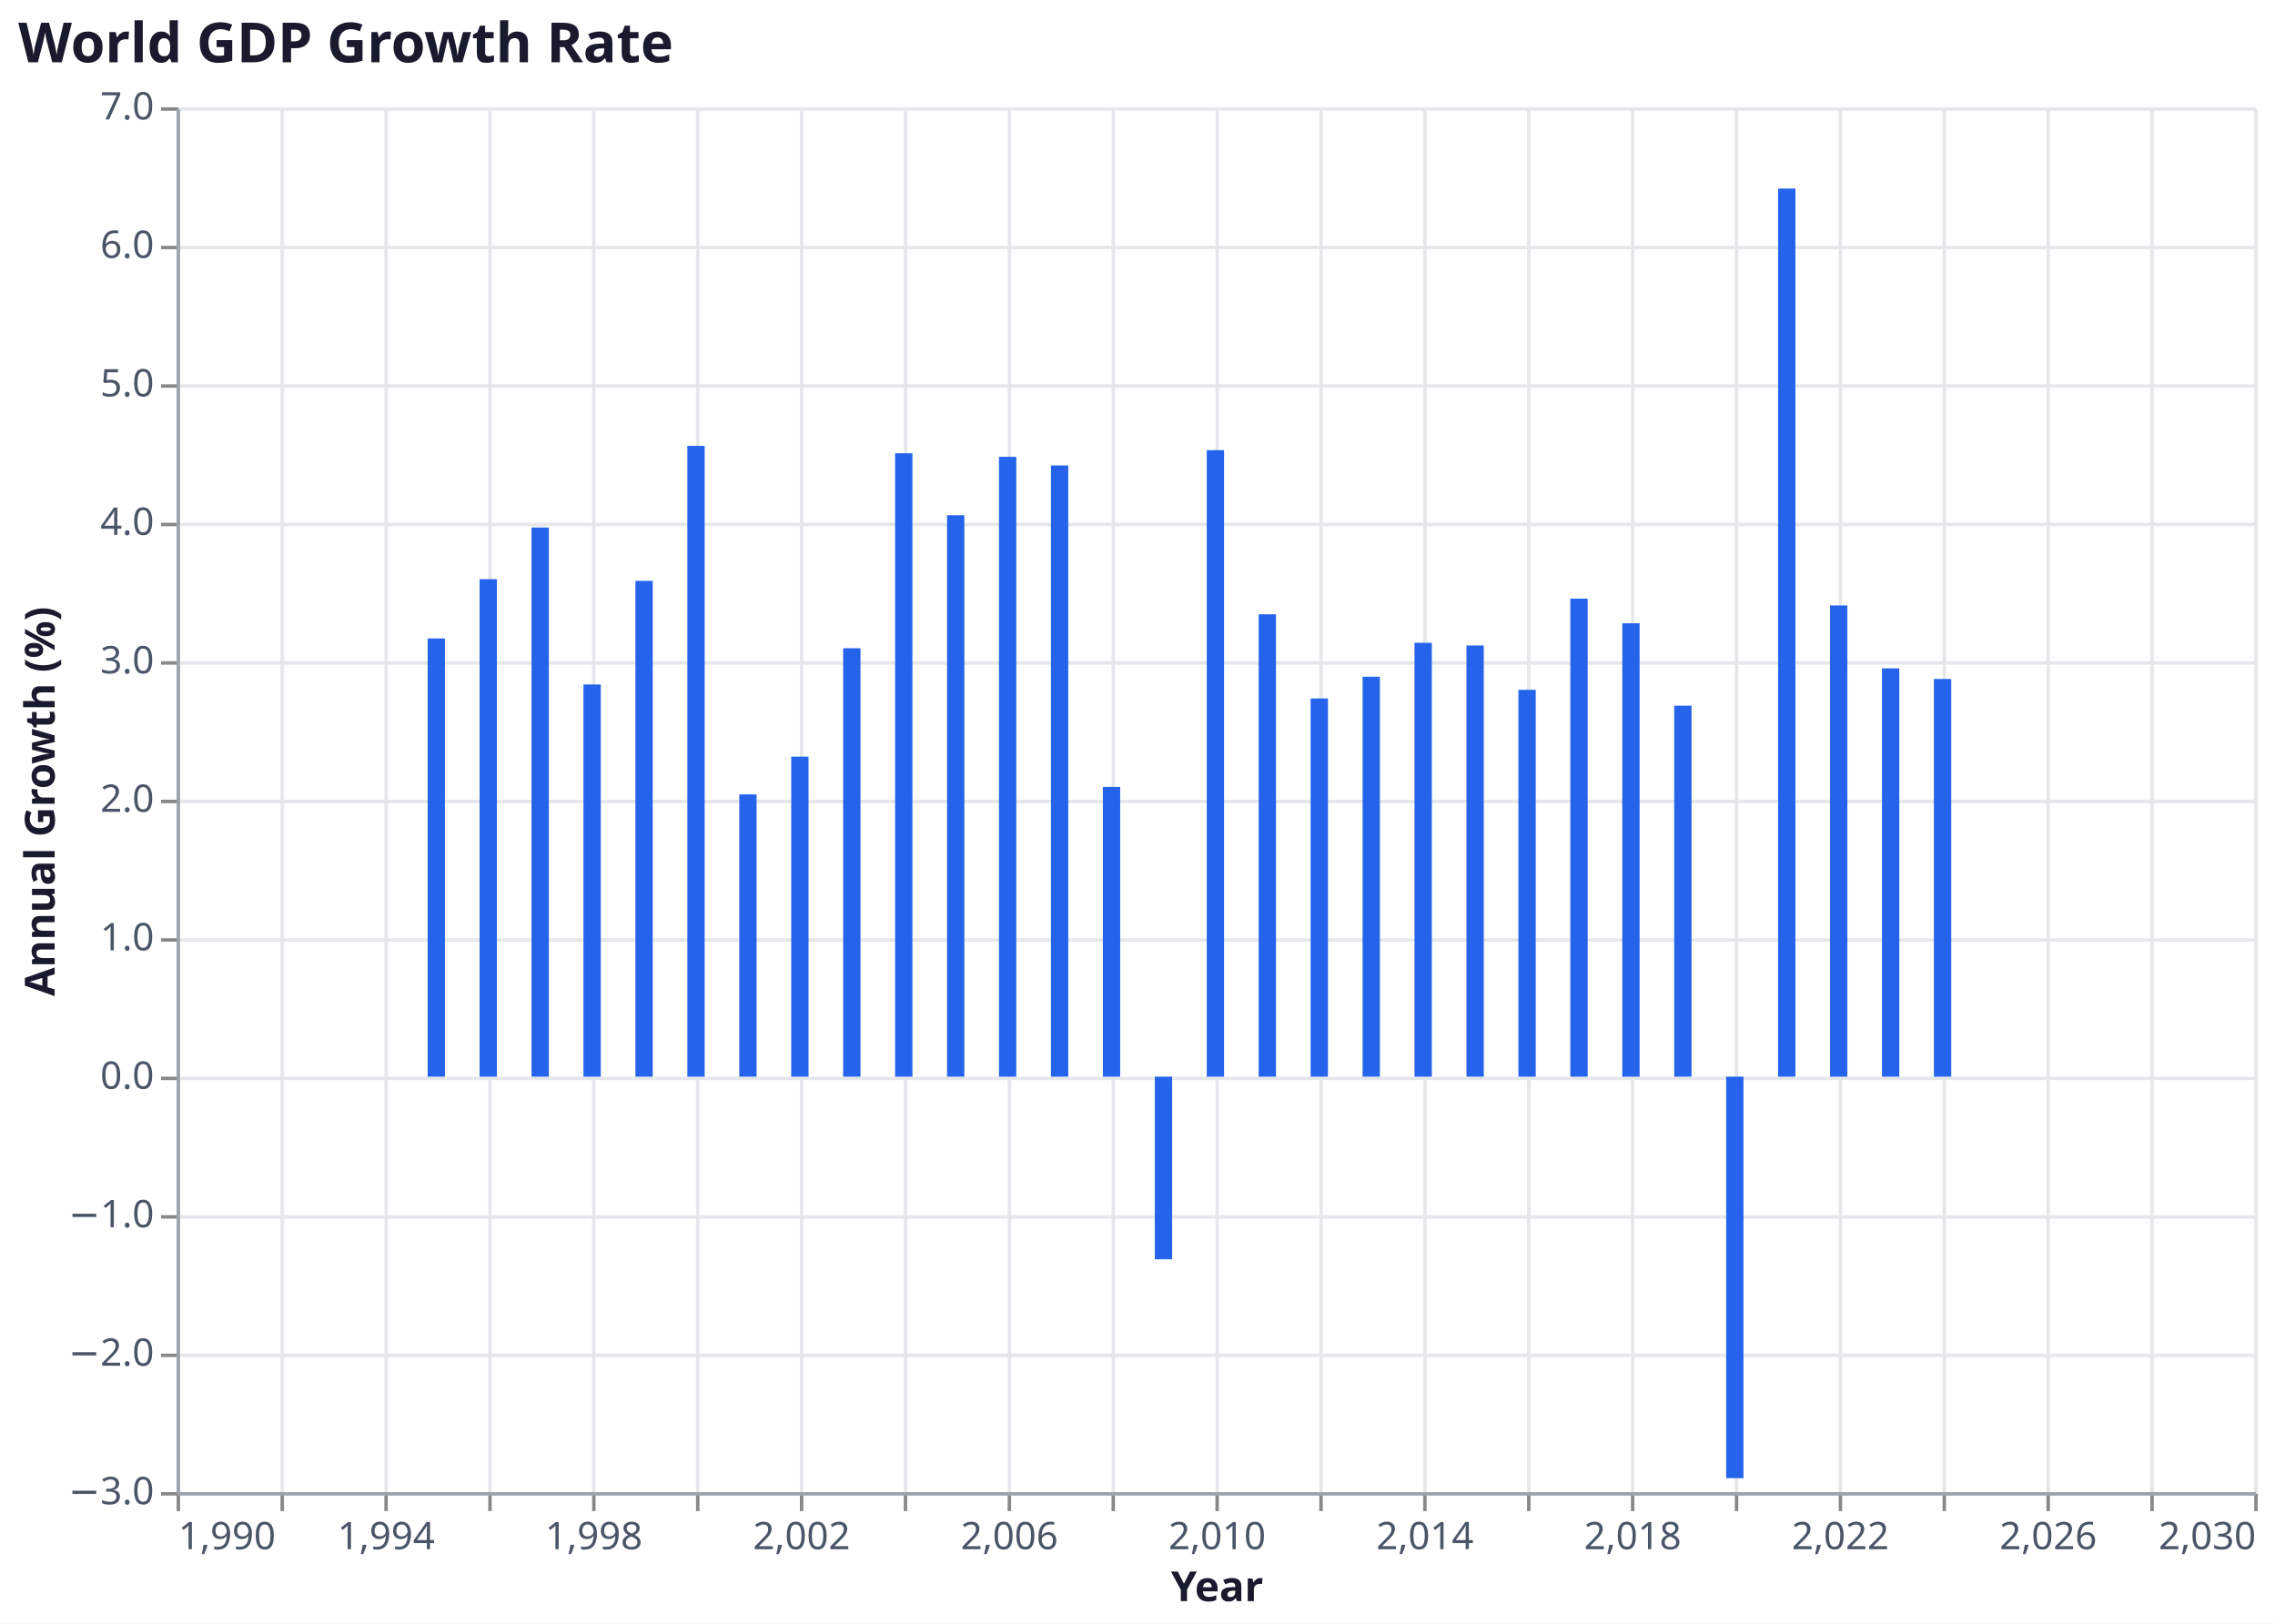
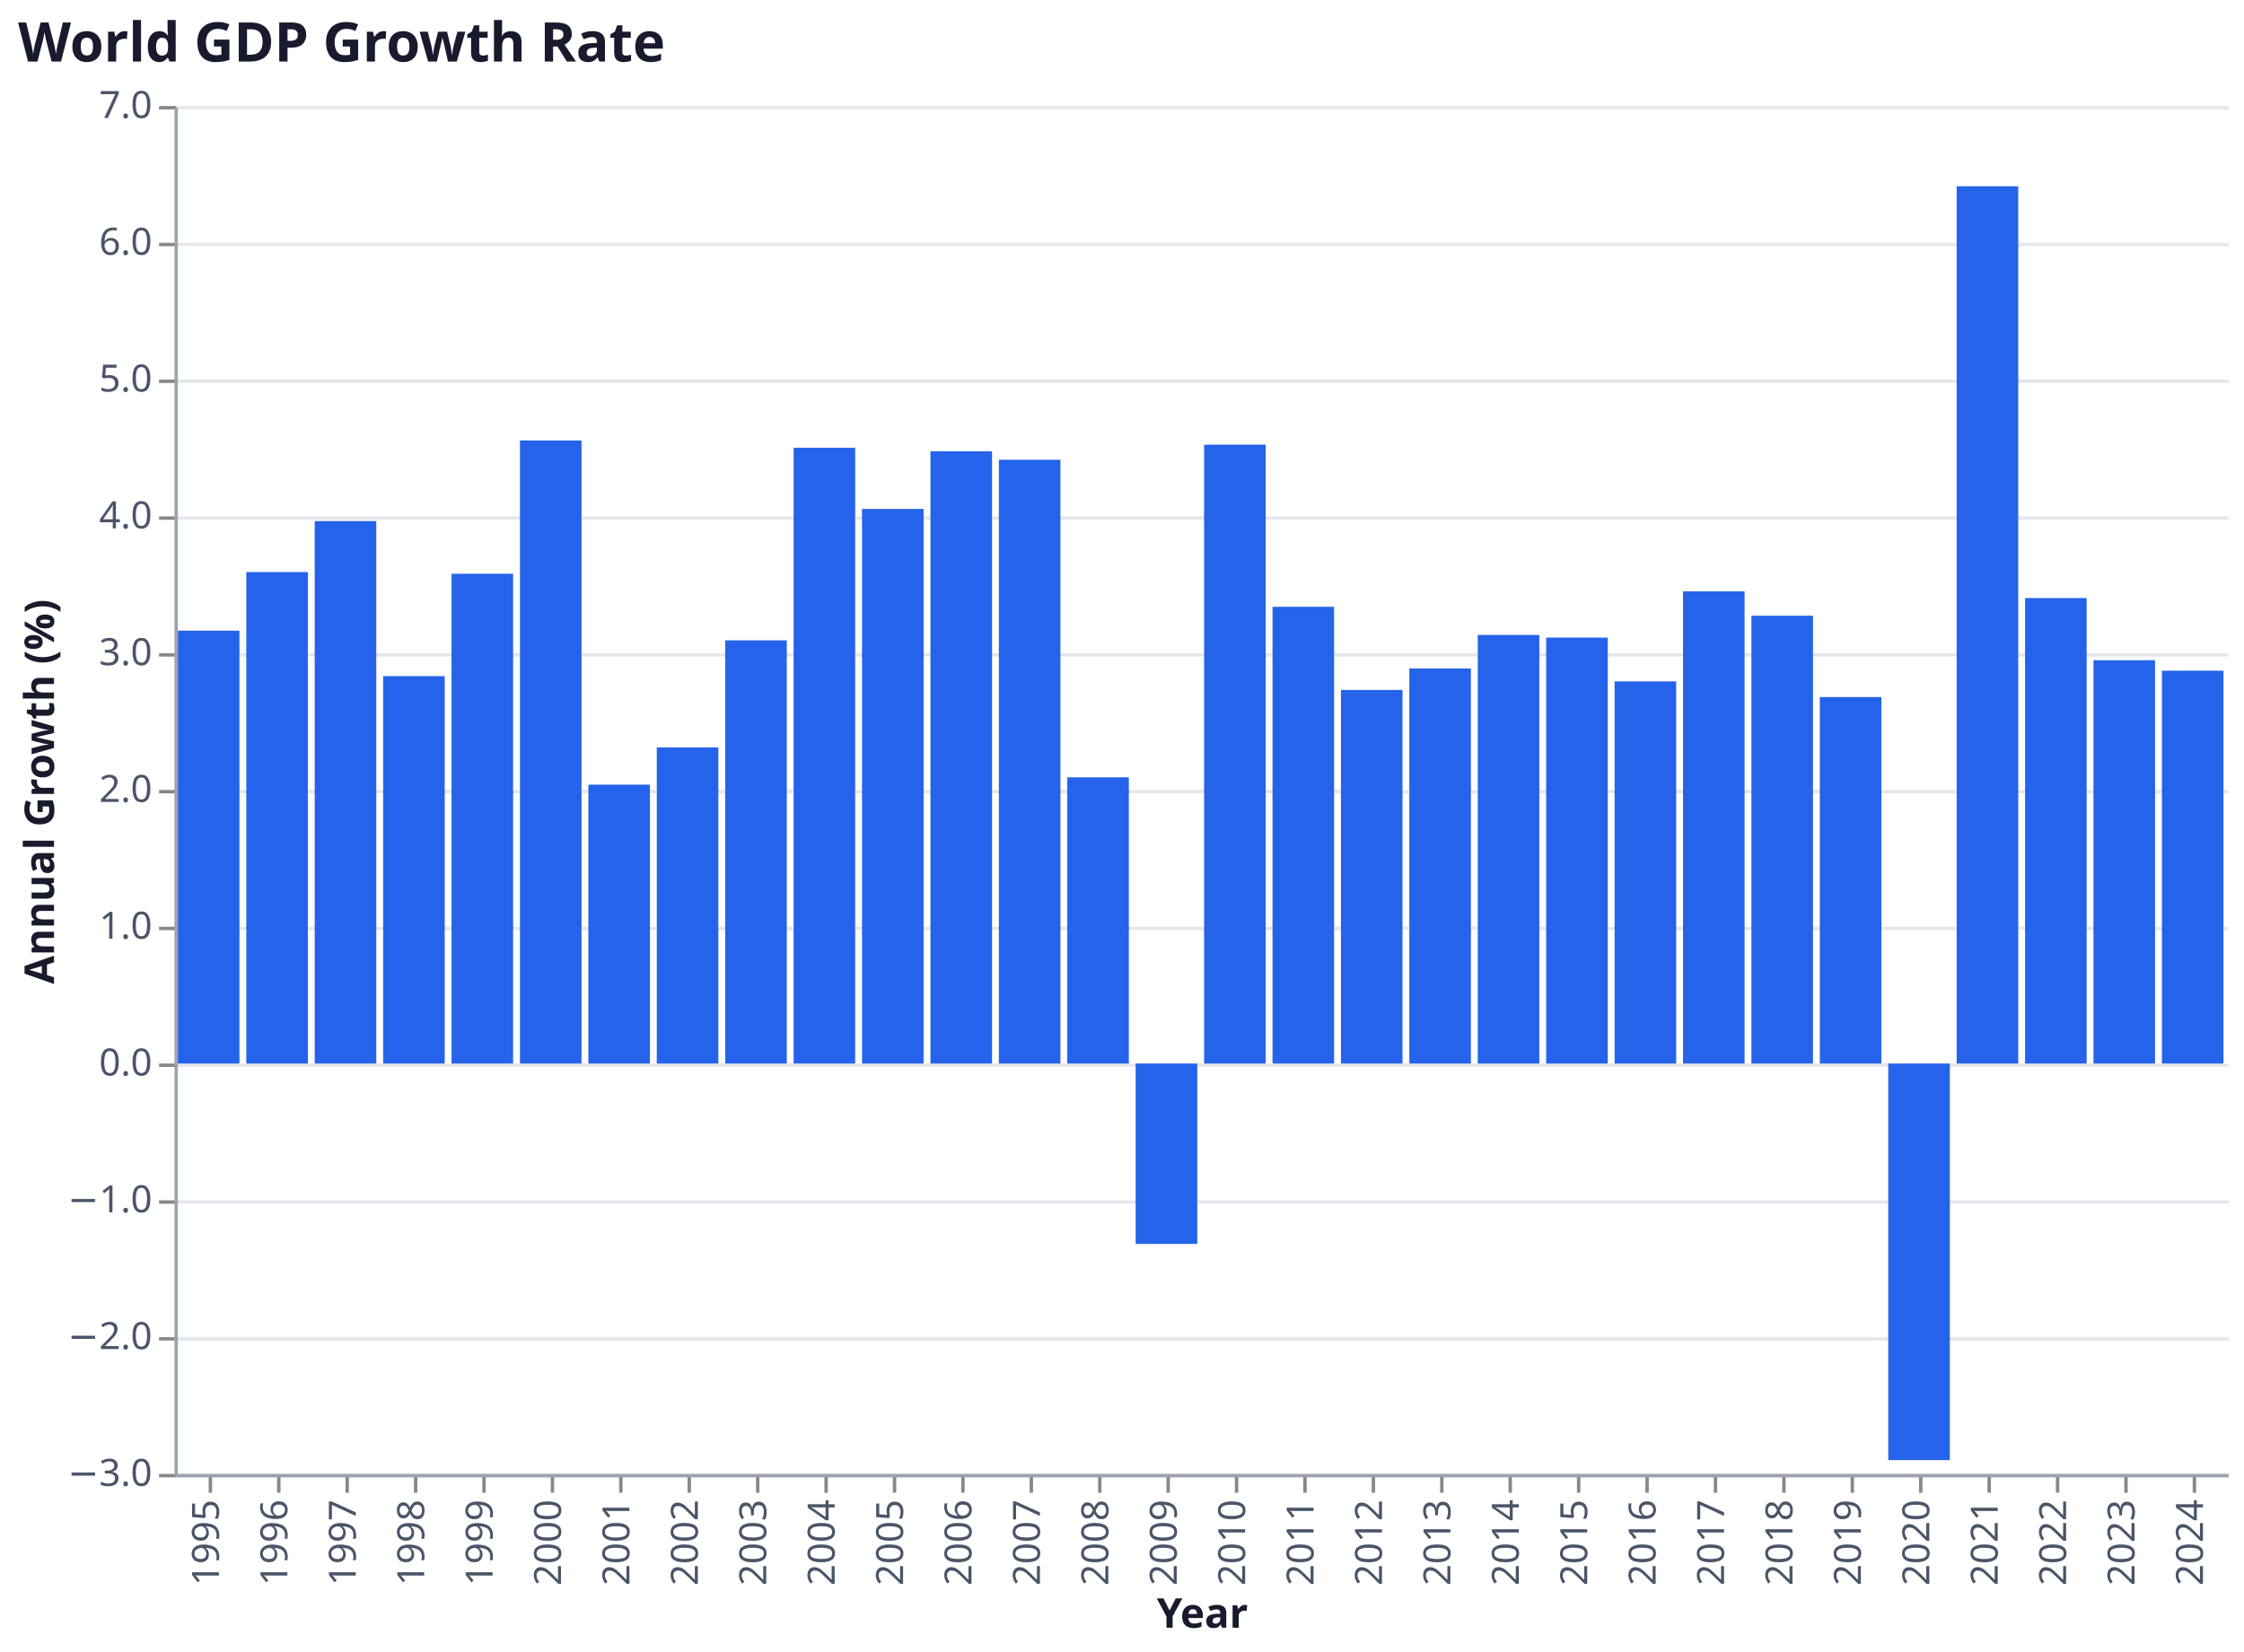
- <svg xmlns="http://www.w3.org/2000/svg" version="1.1" class="marks" width="657" height="469" viewBox="0 0 657 469">
-   <rect width="657" height="469" fill="white" />
+ <svg xmlns="http://www.w3.org/2000/svg" version="1.1" class="marks" width="656" height="483" viewBox="0 0 656 483">
+   <rect width="656" height="483" fill="white" />
  <g fill="none" stroke-miterlimit="10" transform="translate(51,31)">
    <g class="mark-group role-frame root" role="graphics-object" aria-roledescription="group mark container">
      <g transform="translate(0,0)">
        <path class="background" aria-hidden="true" d="M0,0h600v400h-600Z" stroke="#ddd" stroke-width="0" />
        <g>
-           <g class="mark-group role-axis" aria-hidden="true">
-             <g transform="translate(0.5,400.5)">
-               <path class="background" aria-hidden="true" d="M0,0h0v0h0Z" pointer-events="none" />
-               <g>
-                 <g class="mark-rule role-axis-grid" pointer-events="none">
-                   <line transform="translate(0,-400)" x2="0" y2="400" stroke="#e5e7eb" stroke-width="1" opacity="1" />
-                   <line transform="translate(30,-400)" x2="0" y2="400" stroke="#e5e7eb" stroke-width="1" opacity="1" />
-                   <line transform="translate(60,-400)" x2="0" y2="400" stroke="#e5e7eb" stroke-width="1" opacity="1" />
-                   <line transform="translate(90,-400)" x2="0" y2="400" stroke="#e5e7eb" stroke-width="1" opacity="1" />
-                   <line transform="translate(120,-400)" x2="0" y2="400" stroke="#e5e7eb" stroke-width="1" opacity="1" />
-                   <line transform="translate(150,-400)" x2="0" y2="400" stroke="#e5e7eb" stroke-width="1" opacity="1" />
-                   <line transform="translate(180,-400)" x2="0" y2="400" stroke="#e5e7eb" stroke-width="1" opacity="1" />
-                   <line transform="translate(210,-400)" x2="0" y2="400" stroke="#e5e7eb" stroke-width="1" opacity="1" />
-                   <line transform="translate(240,-400)" x2="0" y2="400" stroke="#e5e7eb" stroke-width="1" opacity="1" />
-                   <line transform="translate(270,-400)" x2="0" y2="400" stroke="#e5e7eb" stroke-width="1" opacity="1" />
-                   <line transform="translate(300,-400)" x2="0" y2="400" stroke="#e5e7eb" stroke-width="1" opacity="1" />
-                   <line transform="translate(330,-400)" x2="0" y2="400" stroke="#e5e7eb" stroke-width="1" opacity="1" />
-                   <line transform="translate(360,-400)" x2="0" y2="400" stroke="#e5e7eb" stroke-width="1" opacity="1" />
-                   <line transform="translate(390,-400)" x2="0" y2="400" stroke="#e5e7eb" stroke-width="1" opacity="1" />
-                   <line transform="translate(420,-400)" x2="0" y2="400" stroke="#e5e7eb" stroke-width="1" opacity="1" />
-                   <line transform="translate(450,-400)" x2="0" y2="400" stroke="#e5e7eb" stroke-width="1" opacity="1" />
-                   <line transform="translate(480,-400)" x2="0" y2="400" stroke="#e5e7eb" stroke-width="1" opacity="1" />
-                   <line transform="translate(510,-400)" x2="0" y2="400" stroke="#e5e7eb" stroke-width="1" opacity="1" />
-                   <line transform="translate(540,-400)" x2="0" y2="400" stroke="#e5e7eb" stroke-width="1" opacity="1" />
-                   <line transform="translate(570,-400)" x2="0" y2="400" stroke="#e5e7eb" stroke-width="1" opacity="1" />
-                   <line transform="translate(600,-400)" x2="0" y2="400" stroke="#e5e7eb" stroke-width="1" opacity="1" />
-                 </g>
-               </g>
-               <path class="foreground" aria-hidden="true" d="" pointer-events="none" display="none" />
-             </g>
-           </g>
          <g class="mark-group role-axis" aria-hidden="true">
            <g transform="translate(0.5,0.5)">
              <path class="background" aria-hidden="true" d="M0,0h0v0h0Z" pointer-events="none" />
              <g>
                <g class="mark-rule role-axis-grid" pointer-events="none">
                  <line transform="translate(0,400)" x2="600" y2="0" stroke="#e5e7eb" stroke-width="1" opacity="1" />
                  <line transform="translate(0,360)" x2="600" y2="0" stroke="#e5e7eb" stroke-width="1" opacity="1" />
                  <line transform="translate(0,320)" x2="600" y2="0" stroke="#e5e7eb" stroke-width="1" opacity="1" />
                  <line transform="translate(0,280)" x2="600" y2="0" stroke="#e5e7eb" stroke-width="1" opacity="1" />
                  <line transform="translate(0,240)" x2="600" y2="0" stroke="#e5e7eb" stroke-width="1" opacity="1" />
                  <line transform="translate(0,200)" x2="600" y2="0" stroke="#e5e7eb" stroke-width="1" opacity="1" />
                  <line transform="translate(0,160)" x2="600" y2="0" stroke="#e5e7eb" stroke-width="1" opacity="1" />
                  <line transform="translate(0,120)" x2="600" y2="0" stroke="#e5e7eb" stroke-width="1" opacity="1" />
                  <line transform="translate(0,80)" x2="600" y2="0" stroke="#e5e7eb" stroke-width="1" opacity="1" />
                  <line transform="translate(0,40)" x2="600" y2="0" stroke="#e5e7eb" stroke-width="1" opacity="1" />
                  <line transform="translate(0,0)" x2="600" y2="0" stroke="#e5e7eb" stroke-width="1" opacity="1" />
                </g>
              </g>
              <path class="foreground" aria-hidden="true" d="" pointer-events="none" display="none" />
            </g>
          </g>
-           <g class="mark-group role-axis" role="graphics-symbol" aria-roledescription="axis" aria-label="X-axis titled 'Year' for a linear scale with values from 1,990 to 2,030">
+           <g class="mark-group role-axis" role="graphics-symbol" aria-roledescription="axis" aria-label="X-axis titled 'Year' for a discrete scale with 30 values: 1995, 1996, 1997, 1998, 1999, ending with 2024">
            <g transform="translate(0.5,400.5)">
              <path class="background" aria-hidden="true" d="M0,0h0v0h0Z" pointer-events="none" />
              <g>
                <g class="mark-rule role-axis-tick" pointer-events="none">
-                   <line transform="translate(0,0)" x2="0" y2="5" stroke="#888" stroke-width="1" opacity="1" />
+                   <line transform="translate(10,0)" x2="0" y2="5" stroke="#888" stroke-width="1" opacity="1" />
                  <line transform="translate(30,0)" x2="0" y2="5" stroke="#888" stroke-width="1" opacity="1" />
-                   <line transform="translate(60,0)" x2="0" y2="5" stroke="#888" stroke-width="1" opacity="1" />
+                   <line transform="translate(50,0)" x2="0" y2="5" stroke="#888" stroke-width="1" opacity="1" />
+                   <line transform="translate(70,0)" x2="0" y2="5" stroke="#888" stroke-width="1" opacity="1" />
                  <line transform="translate(90,0)" x2="0" y2="5" stroke="#888" stroke-width="1" opacity="1" />
-                   <line transform="translate(120,0)" x2="0" y2="5" stroke="#888" stroke-width="1" opacity="1" />
+                   <line transform="translate(110,0)" x2="0" y2="5" stroke="#888" stroke-width="1" opacity="1" />
+                   <line transform="translate(130,0)" x2="0" y2="5" stroke="#888" stroke-width="1" opacity="1" />
                  <line transform="translate(150,0)" x2="0" y2="5" stroke="#888" stroke-width="1" opacity="1" />
-                   <line transform="translate(180,0)" x2="0" y2="5" stroke="#888" stroke-width="1" opacity="1" />
+                   <line transform="translate(170,0)" x2="0" y2="5" stroke="#888" stroke-width="1" opacity="1" />
+                   <line transform="translate(190,0)" x2="0" y2="5" stroke="#888" stroke-width="1" opacity="1" />
                  <line transform="translate(210,0)" x2="0" y2="5" stroke="#888" stroke-width="1" opacity="1" />
-                   <line transform="translate(240,0)" x2="0" y2="5" stroke="#888" stroke-width="1" opacity="1" />
+                   <line transform="translate(230,0)" x2="0" y2="5" stroke="#888" stroke-width="1" opacity="1" />
+                   <line transform="translate(250,0)" x2="0" y2="5" stroke="#888" stroke-width="1" opacity="1" />
                  <line transform="translate(270,0)" x2="0" y2="5" stroke="#888" stroke-width="1" opacity="1" />
-                   <line transform="translate(300,0)" x2="0" y2="5" stroke="#888" stroke-width="1" opacity="1" />
+                   <line transform="translate(290,0)" x2="0" y2="5" stroke="#888" stroke-width="1" opacity="1" />
+                   <line transform="translate(310,0)" x2="0" y2="5" stroke="#888" stroke-width="1" opacity="1" />
                  <line transform="translate(330,0)" x2="0" y2="5" stroke="#888" stroke-width="1" opacity="1" />
-                   <line transform="translate(360,0)" x2="0" y2="5" stroke="#888" stroke-width="1" opacity="1" />
+                   <line transform="translate(350,0)" x2="0" y2="5" stroke="#888" stroke-width="1" opacity="1" />
+                   <line transform="translate(370,0)" x2="0" y2="5" stroke="#888" stroke-width="1" opacity="1" />
                  <line transform="translate(390,0)" x2="0" y2="5" stroke="#888" stroke-width="1" opacity="1" />
-                   <line transform="translate(420,0)" x2="0" y2="5" stroke="#888" stroke-width="1" opacity="1" />
+                   <line transform="translate(410,0)" x2="0" y2="5" stroke="#888" stroke-width="1" opacity="1" />
+                   <line transform="translate(430,0)" x2="0" y2="5" stroke="#888" stroke-width="1" opacity="1" />
                  <line transform="translate(450,0)" x2="0" y2="5" stroke="#888" stroke-width="1" opacity="1" />
-                   <line transform="translate(480,0)" x2="0" y2="5" stroke="#888" stroke-width="1" opacity="1" />
+                   <line transform="translate(470,0)" x2="0" y2="5" stroke="#888" stroke-width="1" opacity="1" />
+                   <line transform="translate(490,0)" x2="0" y2="5" stroke="#888" stroke-width="1" opacity="1" />
                  <line transform="translate(510,0)" x2="0" y2="5" stroke="#888" stroke-width="1" opacity="1" />
-                   <line transform="translate(540,0)" x2="0" y2="5" stroke="#888" stroke-width="1" opacity="1" />
+                   <line transform="translate(530,0)" x2="0" y2="5" stroke="#888" stroke-width="1" opacity="1" />
+                   <line transform="translate(550,0)" x2="0" y2="5" stroke="#888" stroke-width="1" opacity="1" />
                  <line transform="translate(570,0)" x2="0" y2="5" stroke="#888" stroke-width="1" opacity="1" />
-                   <line transform="translate(600,0)" x2="0" y2="5" stroke="#888" stroke-width="1" opacity="1" />
+                   <line transform="translate(590,0)" x2="0" y2="5" stroke="#888" stroke-width="1" opacity="1" />
                </g>
                <g class="mark-text role-axis-label" pointer-events="none">
-                   <text text-anchor="start" transform="translate(0,16)" font-family="Lexend, system-ui, sans-serif" font-size="11px" fill="#4a5568" opacity="1">1,990</text>
-                   <text text-anchor="middle" transform="translate(30,16)" font-family="Lexend, system-ui, sans-serif" font-size="11px" fill="#4a5568" opacity="0">1,992</text>
-                   <text text-anchor="middle" transform="translate(60,16)" font-family="Lexend, system-ui, sans-serif" font-size="11px" fill="#4a5568" opacity="1">1,994</text>
-                   <text text-anchor="middle" transform="translate(90,16)" font-family="Lexend, system-ui, sans-serif" font-size="11px" fill="#4a5568" opacity="0">1,996</text>
-                   <text text-anchor="middle" transform="translate(120,16)" font-family="Lexend, system-ui, sans-serif" font-size="11px" fill="#4a5568" opacity="1">1,998</text>
-                   <text text-anchor="middle" transform="translate(150,16)" font-family="Lexend, system-ui, sans-serif" font-size="11px" fill="#4a5568" opacity="0">2,000</text>
-                   <text text-anchor="middle" transform="translate(180,16)" font-family="Lexend, system-ui, sans-serif" font-size="11px" fill="#4a5568" opacity="1">2,002</text>
-                   <text text-anchor="middle" transform="translate(210,16)" font-family="Lexend, system-ui, sans-serif" font-size="11px" fill="#4a5568" opacity="0">2,004</text>
-                   <text text-anchor="middle" transform="translate(240,16)" font-family="Lexend, system-ui, sans-serif" font-size="11px" fill="#4a5568" opacity="1">2,006</text>
-                   <text text-anchor="middle" transform="translate(270,16)" font-family="Lexend, system-ui, sans-serif" font-size="11px" fill="#4a5568" opacity="0">2,008</text>
-                   <text text-anchor="middle" transform="translate(300,16)" font-family="Lexend, system-ui, sans-serif" font-size="11px" fill="#4a5568" opacity="1">2,010</text>
-                   <text text-anchor="middle" transform="translate(330,16)" font-family="Lexend, system-ui, sans-serif" font-size="11px" fill="#4a5568" opacity="0">2,012</text>
-                   <text text-anchor="middle" transform="translate(360,16)" font-family="Lexend, system-ui, sans-serif" font-size="11px" fill="#4a5568" opacity="1">2,014</text>
-                   <text text-anchor="middle" transform="translate(390,16)" font-family="Lexend, system-ui, sans-serif" font-size="11px" fill="#4a5568" opacity="0">2,016</text>
-                   <text text-anchor="middle" transform="translate(420,16)" font-family="Lexend, system-ui, sans-serif" font-size="11px" fill="#4a5568" opacity="1">2,018</text>
-                   <text text-anchor="middle" transform="translate(450,16)" font-family="Lexend, system-ui, sans-serif" font-size="11px" fill="#4a5568" opacity="0">2,020</text>
-                   <text text-anchor="middle" transform="translate(480,16)" font-family="Lexend, system-ui, sans-serif" font-size="11px" fill="#4a5568" opacity="1">2,022</text>
-                   <text text-anchor="middle" transform="translate(510,16)" font-family="Lexend, system-ui, sans-serif" font-size="11px" fill="#4a5568" opacity="0">2,024</text>
-                   <text text-anchor="middle" transform="translate(540,16)" font-family="Lexend, system-ui, sans-serif" font-size="11px" fill="#4a5568" opacity="1">2,026</text>
-                   <text text-anchor="middle" transform="translate(570,16)" font-family="Lexend, system-ui, sans-serif" font-size="11px" fill="#4a5568" opacity="0">2,028</text>
-                   <text text-anchor="end" transform="translate(600,16)" font-family="Lexend, system-ui, sans-serif" font-size="11px" fill="#4a5568" opacity="1">2,030</text>
+                   <text text-anchor="end" transform="translate(9.5,7) rotate(270) translate(0,3)" font-family="Lexend, system-ui, sans-serif" font-size="11px" fill="#4a5568" opacity="1">1995</text>
+                   <text text-anchor="end" transform="translate(29.5,7) rotate(270) translate(0,3)" font-family="Lexend, system-ui, sans-serif" font-size="11px" fill="#4a5568" opacity="1">1996</text>
+                   <text text-anchor="end" transform="translate(49.5,7) rotate(270) translate(0,3)" font-family="Lexend, system-ui, sans-serif" font-size="11px" fill="#4a5568" opacity="1">1997</text>
+                   <text text-anchor="end" transform="translate(69.5,7) rotate(270) translate(0,3)" font-family="Lexend, system-ui, sans-serif" font-size="11px" fill="#4a5568" opacity="1">1998</text>
+                   <text text-anchor="end" transform="translate(89.5,7) rotate(270) translate(0,3)" font-family="Lexend, system-ui, sans-serif" font-size="11px" fill="#4a5568" opacity="1">1999</text>
+                   <text text-anchor="end" transform="translate(109.5,7) rotate(270) translate(0,3)" font-family="Lexend, system-ui, sans-serif" font-size="11px" fill="#4a5568" opacity="1">2000</text>
+                   <text text-anchor="end" transform="translate(129.5,7) rotate(270) translate(0,3)" font-family="Lexend, system-ui, sans-serif" font-size="11px" fill="#4a5568" opacity="1">2001</text>
+                   <text text-anchor="end" transform="translate(149.5,7) rotate(270) translate(0,3)" font-family="Lexend, system-ui, sans-serif" font-size="11px" fill="#4a5568" opacity="1">2002</text>
+                   <text text-anchor="end" transform="translate(169.5,7) rotate(270) translate(0,3)" font-family="Lexend, system-ui, sans-serif" font-size="11px" fill="#4a5568" opacity="1">2003</text>
+                   <text text-anchor="end" transform="translate(189.5,7) rotate(270) translate(0,3)" font-family="Lexend, system-ui, sans-serif" font-size="11px" fill="#4a5568" opacity="1">2004</text>
+                   <text text-anchor="end" transform="translate(209.5,7) rotate(270) translate(0,3)" font-family="Lexend, system-ui, sans-serif" font-size="11px" fill="#4a5568" opacity="1">2005</text>
+                   <text text-anchor="end" transform="translate(229.5,7) rotate(270) translate(0,3)" font-family="Lexend, system-ui, sans-serif" font-size="11px" fill="#4a5568" opacity="1">2006</text>
+                   <text text-anchor="end" transform="translate(249.5,7) rotate(270) translate(0,3)" font-family="Lexend, system-ui, sans-serif" font-size="11px" fill="#4a5568" opacity="1">2007</text>
+                   <text text-anchor="end" transform="translate(269.5,7) rotate(270) translate(0,3)" font-family="Lexend, system-ui, sans-serif" font-size="11px" fill="#4a5568" opacity="1">2008</text>
+                   <text text-anchor="end" transform="translate(289.5,7) rotate(270) translate(0,3)" font-family="Lexend, system-ui, sans-serif" font-size="11px" fill="#4a5568" opacity="1">2009</text>
+                   <text text-anchor="end" transform="translate(309.5,7) rotate(270) translate(0,3)" font-family="Lexend, system-ui, sans-serif" font-size="11px" fill="#4a5568" opacity="1">2010</text>
+                   <text text-anchor="end" transform="translate(329.5,7) rotate(270) translate(0,3)" font-family="Lexend, system-ui, sans-serif" font-size="11px" fill="#4a5568" opacity="1">2011</text>
+                   <text text-anchor="end" transform="translate(349.5,7) rotate(270) translate(0,3)" font-family="Lexend, system-ui, sans-serif" font-size="11px" fill="#4a5568" opacity="1">2012</text>
+                   <text text-anchor="end" transform="translate(369.5,7) rotate(270) translate(0,3)" font-family="Lexend, system-ui, sans-serif" font-size="11px" fill="#4a5568" opacity="1">2013</text>
+                   <text text-anchor="end" transform="translate(389.5,7) rotate(270) translate(0,3)" font-family="Lexend, system-ui, sans-serif" font-size="11px" fill="#4a5568" opacity="1">2014</text>
+                   <text text-anchor="end" transform="translate(409.5,7) rotate(270) translate(0,3)" font-family="Lexend, system-ui, sans-serif" font-size="11px" fill="#4a5568" opacity="1">2015</text>
+                   <text text-anchor="end" transform="translate(429.5,7) rotate(270) translate(0,3)" font-family="Lexend, system-ui, sans-serif" font-size="11px" fill="#4a5568" opacity="1">2016</text>
+                   <text text-anchor="end" transform="translate(449.5,7) rotate(270) translate(0,3)" font-family="Lexend, system-ui, sans-serif" font-size="11px" fill="#4a5568" opacity="1">2017</text>
+                   <text text-anchor="end" transform="translate(469.5,7) rotate(270) translate(0,3)" font-family="Lexend, system-ui, sans-serif" font-size="11px" fill="#4a5568" opacity="1">2018</text>
+                   <text text-anchor="end" transform="translate(489.5,7) rotate(270) translate(0,3)" font-family="Lexend, system-ui, sans-serif" font-size="11px" fill="#4a5568" opacity="1">2019</text>
+                   <text text-anchor="end" transform="translate(509.5,7) rotate(270) translate(0,3)" font-family="Lexend, system-ui, sans-serif" font-size="11px" fill="#4a5568" opacity="1">2020</text>
+                   <text text-anchor="end" transform="translate(529.5,7) rotate(270) translate(0,3)" font-family="Lexend, system-ui, sans-serif" font-size="11px" fill="#4a5568" opacity="1">2021</text>
+                   <text text-anchor="end" transform="translate(549.5,7) rotate(270) translate(0,3)" font-family="Lexend, system-ui, sans-serif" font-size="11px" fill="#4a5568" opacity="1">2022</text>
+                   <text text-anchor="end" transform="translate(569.5,7) rotate(270) translate(0,3)" font-family="Lexend, system-ui, sans-serif" font-size="11px" fill="#4a5568" opacity="1">2023</text>
+                   <text text-anchor="end" transform="translate(589.5,7) rotate(270) translate(0,3)" font-family="Lexend, system-ui, sans-serif" font-size="11px" fill="#4a5568" opacity="1">2024</text>
                </g>
                <g class="mark-rule role-axis-domain" pointer-events="none">
                  <line transform="translate(0,0)" x2="600" y2="0" stroke="#9ca3af" stroke-width="1" opacity="1" />
                </g>
                <g class="mark-text role-axis-title" pointer-events="none">
-                   <text text-anchor="middle" transform="translate(300,31)" font-family="Lexend, system-ui, sans-serif" font-size="12px" font-weight="bold" fill="#1a1a2e" opacity="1">Year</text>
+                   <text text-anchor="middle" transform="translate(300,44.4707)" font-family="Lexend, system-ui, sans-serif" font-size="12px" font-weight="bold" fill="#1a1a2e" opacity="1">Year</text>
                </g>
              </g>
              <path class="foreground" aria-hidden="true" d="" pointer-events="none" display="none" />
            </g>
          </g>
          <g class="mark-group role-axis" role="graphics-symbol" aria-roledescription="axis" aria-label="Y-axis titled 'Annual Growth (%)' for a linear scale with values from −3.0 to 7.0">
            <g transform="translate(0.5,0.5)">
              <path class="background" aria-hidden="true" d="M0,0h0v0h0Z" pointer-events="none" />
              <g>
                <g class="mark-rule role-axis-tick" pointer-events="none">
                  <line transform="translate(0,400)" x2="-5" y2="0" stroke="#888" stroke-width="1" opacity="1" />
                  <line transform="translate(0,360)" x2="-5" y2="0" stroke="#888" stroke-width="1" opacity="1" />
                  <line transform="translate(0,320)" x2="-5" y2="0" stroke="#888" stroke-width="1" opacity="1" />
                  <line transform="translate(0,280)" x2="-5" y2="0" stroke="#888" stroke-width="1" opacity="1" />
                  <line transform="translate(0,240)" x2="-5" y2="0" stroke="#888" stroke-width="1" opacity="1" />
                  <line transform="translate(0,200)" x2="-5" y2="0" stroke="#888" stroke-width="1" opacity="1" />
                  <line transform="translate(0,160)" x2="-5" y2="0" stroke="#888" stroke-width="1" opacity="1" />
                  <line transform="translate(0,120)" x2="-5" y2="0" stroke="#888" stroke-width="1" opacity="1" />
                  <line transform="translate(0,80)" x2="-5" y2="0" stroke="#888" stroke-width="1" opacity="1" />
                  <line transform="translate(0,40)" x2="-5" y2="0" stroke="#888" stroke-width="1" opacity="1" />
                  <line transform="translate(0,0)" x2="-5" y2="0" stroke="#888" stroke-width="1" opacity="1" />
                </g>
                <g class="mark-text role-axis-label" pointer-events="none">
                  <text text-anchor="end" transform="translate(-7,403)" font-family="Lexend, system-ui, sans-serif" font-size="11px" fill="#4a5568" opacity="1">−3.0</text>
                  <text text-anchor="end" transform="translate(-7,363)" font-family="Lexend, system-ui, sans-serif" font-size="11px" fill="#4a5568" opacity="1">−2.0</text>
                  <text text-anchor="end" transform="translate(-7,323)" font-family="Lexend, system-ui, sans-serif" font-size="11px" fill="#4a5568" opacity="1">−1.0</text>
                  <text text-anchor="end" transform="translate(-7,283)" font-family="Lexend, system-ui, sans-serif" font-size="11px" fill="#4a5568" opacity="1">0.0</text>
                  <text text-anchor="end" transform="translate(-7,243)" font-family="Lexend, system-ui, sans-serif" font-size="11px" fill="#4a5568" opacity="1">1.0</text>
                  <text text-anchor="end" transform="translate(-7,203)" font-family="Lexend, system-ui, sans-serif" font-size="11px" fill="#4a5568" opacity="1">2.0</text>
                  <text text-anchor="end" transform="translate(-7,163)" font-family="Lexend, system-ui, sans-serif" font-size="11px" fill="#4a5568" opacity="1">3.0</text>
                  <text text-anchor="end" transform="translate(-7,123)" font-family="Lexend, system-ui, sans-serif" font-size="11px" fill="#4a5568" opacity="1">4.0</text>
                  <text text-anchor="end" transform="translate(-7,83)" font-family="Lexend, system-ui, sans-serif" font-size="11px" fill="#4a5568" opacity="1">5.0</text>
                  <text text-anchor="end" transform="translate(-7,43)" font-family="Lexend, system-ui, sans-serif" font-size="11px" fill="#4a5568" opacity="1">6.0</text>
                  <text text-anchor="end" transform="translate(-7,3)" font-family="Lexend, system-ui, sans-serif" font-size="11px" fill="#4a5568" opacity="1">7.0</text>
                </g>
                <g class="mark-rule role-axis-domain" pointer-events="none">
                  <line transform="translate(0,400)" x2="0" y2="-400" stroke="#9ca3af" stroke-width="1" opacity="1" />
                </g>
                <g class="mark-text role-axis-title" pointer-events="none">
                  <text text-anchor="middle" transform="translate(-32.71533,200) rotate(-90) translate(0,-3)" font-family="Lexend, system-ui, sans-serif" font-size="12px" font-weight="bold" fill="#1a1a2e" opacity="1">Annual Growth (%)</text>
                </g>
              </g>
              <path class="foreground" aria-hidden="true" d="" pointer-events="none" display="none" />
            </g>
          </g>
          <g class="mark-rect role-mark marks" role="graphics-object" aria-roledescription="rect mark container">
-             <path aria-label="Year: 1995; Annual Growth (%): 3.2" role="graphics-symbol" aria-roledescription="bar" d="M72.5,153.416h5v126.584h-5Z" fill="#2563eb" />
-             <path aria-label="Year: 1996; Annual Growth (%): 3.6" role="graphics-symbol" aria-roledescription="bar" d="M87.5,136.295h5v143.705h-5Z" fill="#2563eb" />
-             <path aria-label="Year: 1997; Annual Growth (%): 4.0" role="graphics-symbol" aria-roledescription="bar" d="M102.5,121.376h5v158.624h-5Z" fill="#2563eb" />
-             <path aria-label="Year: 1998; Annual Growth (%): 2.8" role="graphics-symbol" aria-roledescription="bar" d="M117.5,166.716h5v113.284h-5Z" fill="#2563eb" />
-             <path aria-label="Year: 1999; Annual Growth (%): 3.6" role="graphics-symbol" aria-roledescription="bar" d="M132.5,136.785h5v143.215h-5Z" fill="#2563eb" />
-             <path aria-label="Year: 2000; Annual Growth (%): 4.6" role="graphics-symbol" aria-roledescription="bar" d="M147.5,97.798h5v182.202h-5Z" fill="#2563eb" />
-             <path aria-label="Year: 2001; Annual Growth (%): 2.0" role="graphics-symbol" aria-roledescription="bar" d="M162.5,198.458h5v81.542h-5Z" fill="#2563eb" />
-             <path aria-label="Year: 2002; Annual Growth (%): 2.3" role="graphics-symbol" aria-roledescription="bar" d="M177.5,187.557h5v92.443h-5Z" fill="#2563eb" />
-             <path aria-label="Year: 2003; Annual Growth (%): 3.1" role="graphics-symbol" aria-roledescription="bar" d="M192.5,156.247h5v123.753h-5Z" fill="#2563eb" />
-             <path aria-label="Year: 2004; Annual Growth (%): 4.5" role="graphics-symbol" aria-roledescription="bar" d="M207.5,99.926h5v180.074h-5Z" fill="#2563eb" />
-             <path aria-label="Year: 2005; Annual Growth (%): 4.1" role="graphics-symbol" aria-roledescription="bar" d="M222.5,117.819h5v162.181h-5Z" fill="#2563eb" />
-             <path aria-label="Year: 2006; Annual Growth (%): 4.5" role="graphics-symbol" aria-roledescription="bar" d="M237.5,100.953h5v179.047h-5Z" fill="#2563eb" />
-             <path aria-label="Year: 2007; Annual Growth (%): 4.4" role="graphics-symbol" aria-roledescription="bar" d="M252.5,103.446h5v176.554h-5Z" fill="#2563eb" />
-             <path aria-label="Year: 2008; Annual Growth (%): 2.1" role="graphics-symbol" aria-roledescription="bar" d="M267.5,196.304h5v83.696h-5Z" fill="#2563eb" />
-             <path aria-label="Year: 2009; Annual Growth (%): −1.3" role="graphics-symbol" aria-roledescription="bar" d="M282.5,280h5v52.746h-5Z" fill="#2563eb" />
-             <path aria-label="Year: 2010; Annual Growth (%): 4.5" role="graphics-symbol" aria-roledescription="bar" d="M297.5,99.03h5v180.97h-5Z" fill="#2563eb" />
-             <path aria-label="Year: 2011; Annual Growth (%): 3.3" role="graphics-symbol" aria-roledescription="bar" d="M312.5,146.44h5v133.56h-5Z" fill="#2563eb" />
-             <path aria-label="Year: 2012; Annual Growth (%): 2.7" role="graphics-symbol" aria-roledescription="bar" d="M327.5,170.752h5v109.248h-5Z" fill="#2563eb" />
-             <path aria-label="Year: 2013; Annual Growth (%): 2.9" role="graphics-symbol" aria-roledescription="bar" d="M342.5,164.474h5v115.526h-5Z" fill="#2563eb" />
-             <path aria-label="Year: 2014; Annual Growth (%): 3.1" role="graphics-symbol" aria-roledescription="bar" d="M357.5,154.679h5v125.321h-5Z" fill="#2563eb" />
-             <path aria-label="Year: 2015; Annual Growth (%): 3.1" role="graphics-symbol" aria-roledescription="bar" d="M372.5,155.448h5v124.552h-5Z" fill="#2563eb" />
-             <path aria-label="Year: 2016; Annual Growth (%): 2.8" role="graphics-symbol" aria-roledescription="bar" d="M387.5,168.256h5v111.744h-5Z" fill="#2563eb" />
-             <path aria-label="Year: 2017; Annual Growth (%): 3.5" role="graphics-symbol" aria-roledescription="bar" d="M402.5,141.927h5v138.073h-5Z" fill="#2563eb" />
-             <path aria-label="Year: 2018; Annual Growth (%): 3.3" role="graphics-symbol" aria-roledescription="bar" d="M417.5,149.042h5v130.958h-5Z" fill="#2563eb" />
-             <path aria-label="Year: 2019; Annual Growth (%): 2.7" role="graphics-symbol" aria-roledescription="bar" d="M432.5,172.835h5v107.165h-5Z" fill="#2563eb" />
-             <path aria-label="Year: 2020; Annual Growth (%): −2.9" role="graphics-symbol" aria-roledescription="bar" d="M447.5,280h5v115.969h-5Z" fill="#2563eb" />
-             <path aria-label="Year: 2021; Annual Growth (%): 6.4" role="graphics-symbol" aria-roledescription="bar" d="M462.5,23.466h5v256.534h-5Z" fill="#2563eb" />
-             <path aria-label="Year: 2022; Annual Growth (%): 3.4" role="graphics-symbol" aria-roledescription="bar" d="M477.5,143.878h5v136.122h-5Z" fill="#2563eb" />
-             <path aria-label="Year: 2023; Annual Growth (%): 2.9" role="graphics-symbol" aria-roledescription="bar" d="M492.5,162.056h5v117.944h-5Z" fill="#2563eb" />
-             <path aria-label="Year: 2024; Annual Growth (%): 2.9" role="graphics-symbol" aria-roledescription="bar" d="M507.5,165.122h5v114.878h-5Z" fill="#2563eb" />
+             <path aria-label="Year: 1995; Annual Growth (%): 3.2" role="graphics-symbol" aria-roledescription="bar" d="M1,153.416h18v126.584h-18Z" fill="#2563eb" />
+             <path aria-label="Year: 1996; Annual Growth (%): 3.6" role="graphics-symbol" aria-roledescription="bar" d="M21,136.295h18v143.705h-18Z" fill="#2563eb" />
+             <path aria-label="Year: 1997; Annual Growth (%): 4.0" role="graphics-symbol" aria-roledescription="bar" d="M41,121.376h18v158.624h-18Z" fill="#2563eb" />
+             <path aria-label="Year: 1998; Annual Growth (%): 2.8" role="graphics-symbol" aria-roledescription="bar" d="M61,166.716h18v113.284h-18Z" fill="#2563eb" />
+             <path aria-label="Year: 1999; Annual Growth (%): 3.6" role="graphics-symbol" aria-roledescription="bar" d="M81,136.785h18v143.215h-18Z" fill="#2563eb" />
+             <path aria-label="Year: 2000; Annual Growth (%): 4.6" role="graphics-symbol" aria-roledescription="bar" d="M101,97.798h18v182.202h-18Z" fill="#2563eb" />
+             <path aria-label="Year: 2001; Annual Growth (%): 2.0" role="graphics-symbol" aria-roledescription="bar" d="M121,198.458h18v81.542h-18Z" fill="#2563eb" />
+             <path aria-label="Year: 2002; Annual Growth (%): 2.3" role="graphics-symbol" aria-roledescription="bar" d="M141,187.557h18v92.443h-18Z" fill="#2563eb" />
+             <path aria-label="Year: 2003; Annual Growth (%): 3.1" role="graphics-symbol" aria-roledescription="bar" d="M161,156.247h18v123.753h-18Z" fill="#2563eb" />
+             <path aria-label="Year: 2004; Annual Growth (%): 4.5" role="graphics-symbol" aria-roledescription="bar" d="M181,99.926h18v180.074h-18Z" fill="#2563eb" />
+             <path aria-label="Year: 2005; Annual Growth (%): 4.1" role="graphics-symbol" aria-roledescription="bar" d="M201,117.819h18v162.181h-18Z" fill="#2563eb" />
+             <path aria-label="Year: 2006; Annual Growth (%): 4.5" role="graphics-symbol" aria-roledescription="bar" d="M221,100.953h18v179.047h-18Z" fill="#2563eb" />
+             <path aria-label="Year: 2007; Annual Growth (%): 4.4" role="graphics-symbol" aria-roledescription="bar" d="M241,103.446h18v176.554h-18Z" fill="#2563eb" />
+             <path aria-label="Year: 2008; Annual Growth (%): 2.1" role="graphics-symbol" aria-roledescription="bar" d="M261,196.304h18v83.696h-18Z" fill="#2563eb" />
+             <path aria-label="Year: 2009; Annual Growth (%): −1.3" role="graphics-symbol" aria-roledescription="bar" d="M281,280h18v52.746h-18Z" fill="#2563eb" />
+             <path aria-label="Year: 2010; Annual Growth (%): 4.5" role="graphics-symbol" aria-roledescription="bar" d="M301,99.03h18v180.97h-18Z" fill="#2563eb" />
+             <path aria-label="Year: 2011; Annual Growth (%): 3.3" role="graphics-symbol" aria-roledescription="bar" d="M321,146.44h18v133.56h-18Z" fill="#2563eb" />
+             <path aria-label="Year: 2012; Annual Growth (%): 2.7" role="graphics-symbol" aria-roledescription="bar" d="M341,170.752h18v109.248h-18Z" fill="#2563eb" />
+             <path aria-label="Year: 2013; Annual Growth (%): 2.9" role="graphics-symbol" aria-roledescription="bar" d="M361,164.474h18v115.526h-18Z" fill="#2563eb" />
+             <path aria-label="Year: 2014; Annual Growth (%): 3.1" role="graphics-symbol" aria-roledescription="bar" d="M381,154.679h18v125.321h-18Z" fill="#2563eb" />
+             <path aria-label="Year: 2015; Annual Growth (%): 3.1" role="graphics-symbol" aria-roledescription="bar" d="M401,155.448h18v124.552h-18Z" fill="#2563eb" />
+             <path aria-label="Year: 2016; Annual Growth (%): 2.8" role="graphics-symbol" aria-roledescription="bar" d="M421,168.256h18v111.744h-18Z" fill="#2563eb" />
+             <path aria-label="Year: 2017; Annual Growth (%): 3.5" role="graphics-symbol" aria-roledescription="bar" d="M441,141.927h18v138.073h-18Z" fill="#2563eb" />
+             <path aria-label="Year: 2018; Annual Growth (%): 3.3" role="graphics-symbol" aria-roledescription="bar" d="M461,149.042h18v130.958h-18Z" fill="#2563eb" />
+             <path aria-label="Year: 2019; Annual Growth (%): 2.7" role="graphics-symbol" aria-roledescription="bar" d="M481,172.835h18v107.165h-18Z" fill="#2563eb" />
+             <path aria-label="Year: 2020; Annual Growth (%): −2.9" role="graphics-symbol" aria-roledescription="bar" d="M501,280h18v115.969h-18Z" fill="#2563eb" />
+             <path aria-label="Year: 2021; Annual Growth (%): 6.4" role="graphics-symbol" aria-roledescription="bar" d="M521,23.466h18v256.534h-18Z" fill="#2563eb" />
+             <path aria-label="Year: 2022; Annual Growth (%): 3.4" role="graphics-symbol" aria-roledescription="bar" d="M541,143.878h18v136.122h-18Z" fill="#2563eb" />
+             <path aria-label="Year: 2023; Annual Growth (%): 2.9" role="graphics-symbol" aria-roledescription="bar" d="M561,162.056h18v117.944h-18Z" fill="#2563eb" />
+             <path aria-label="Year: 2024; Annual Growth (%): 2.9" role="graphics-symbol" aria-roledescription="bar" d="M581,165.122h18v114.878h-18Z" fill="#2563eb" />
          </g>
          <g class="mark-group role-title">
            <g transform="translate(-45.71533,-26)">
              <path class="background" aria-hidden="true" d="M0,0h0v0h0Z" pointer-events="none" />
              <g>
                <g class="mark-text role-title-text" role="graphics-symbol" aria-roledescription="title" aria-label="Title text 'World GDP Growth Rate'" pointer-events="none">
                  <text text-anchor="start" transform="translate(0,13)" font-family="Lexend, system-ui, sans-serif" font-size="16px" font-weight="600" fill="#1a1a2e" opacity="1">World GDP Growth Rate</text>
                </g>
              </g>
              <path class="foreground" aria-hidden="true" d="" pointer-events="none" display="none" />
            </g>
          </g>
        </g>
        <path class="foreground" aria-hidden="true" d="" display="none" />
      </g>
    </g>
  </g>
</svg>
